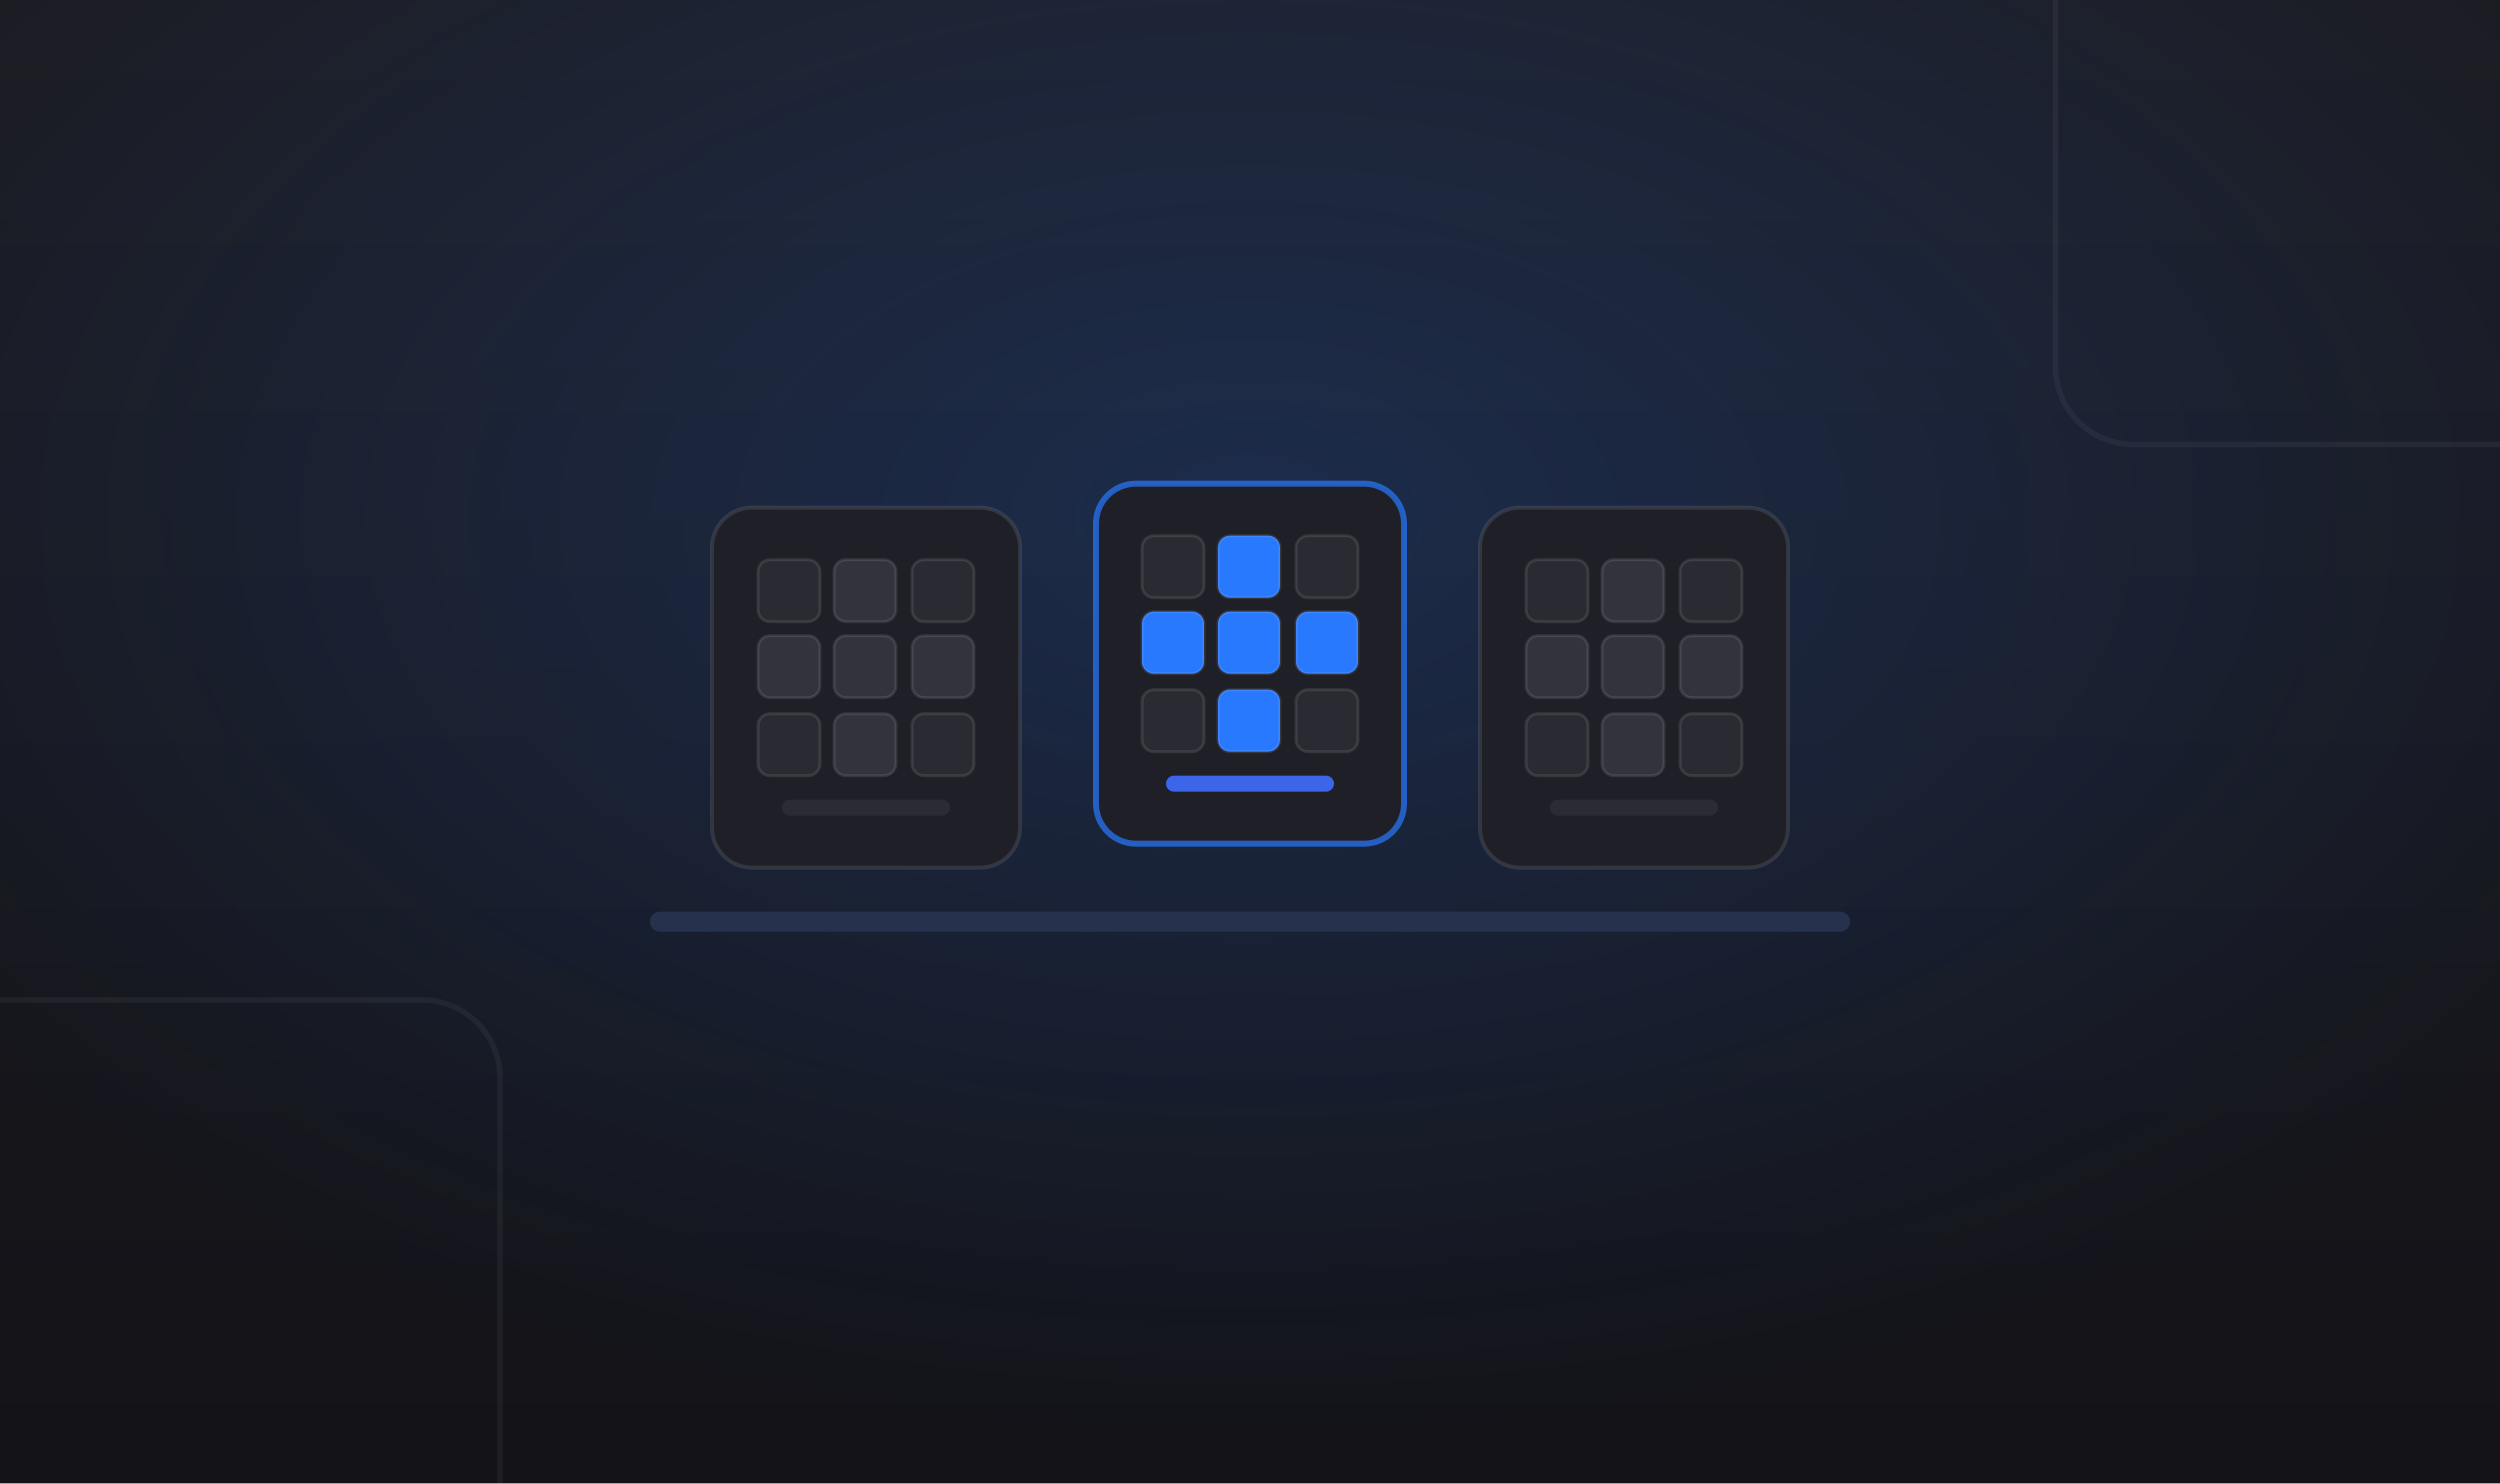
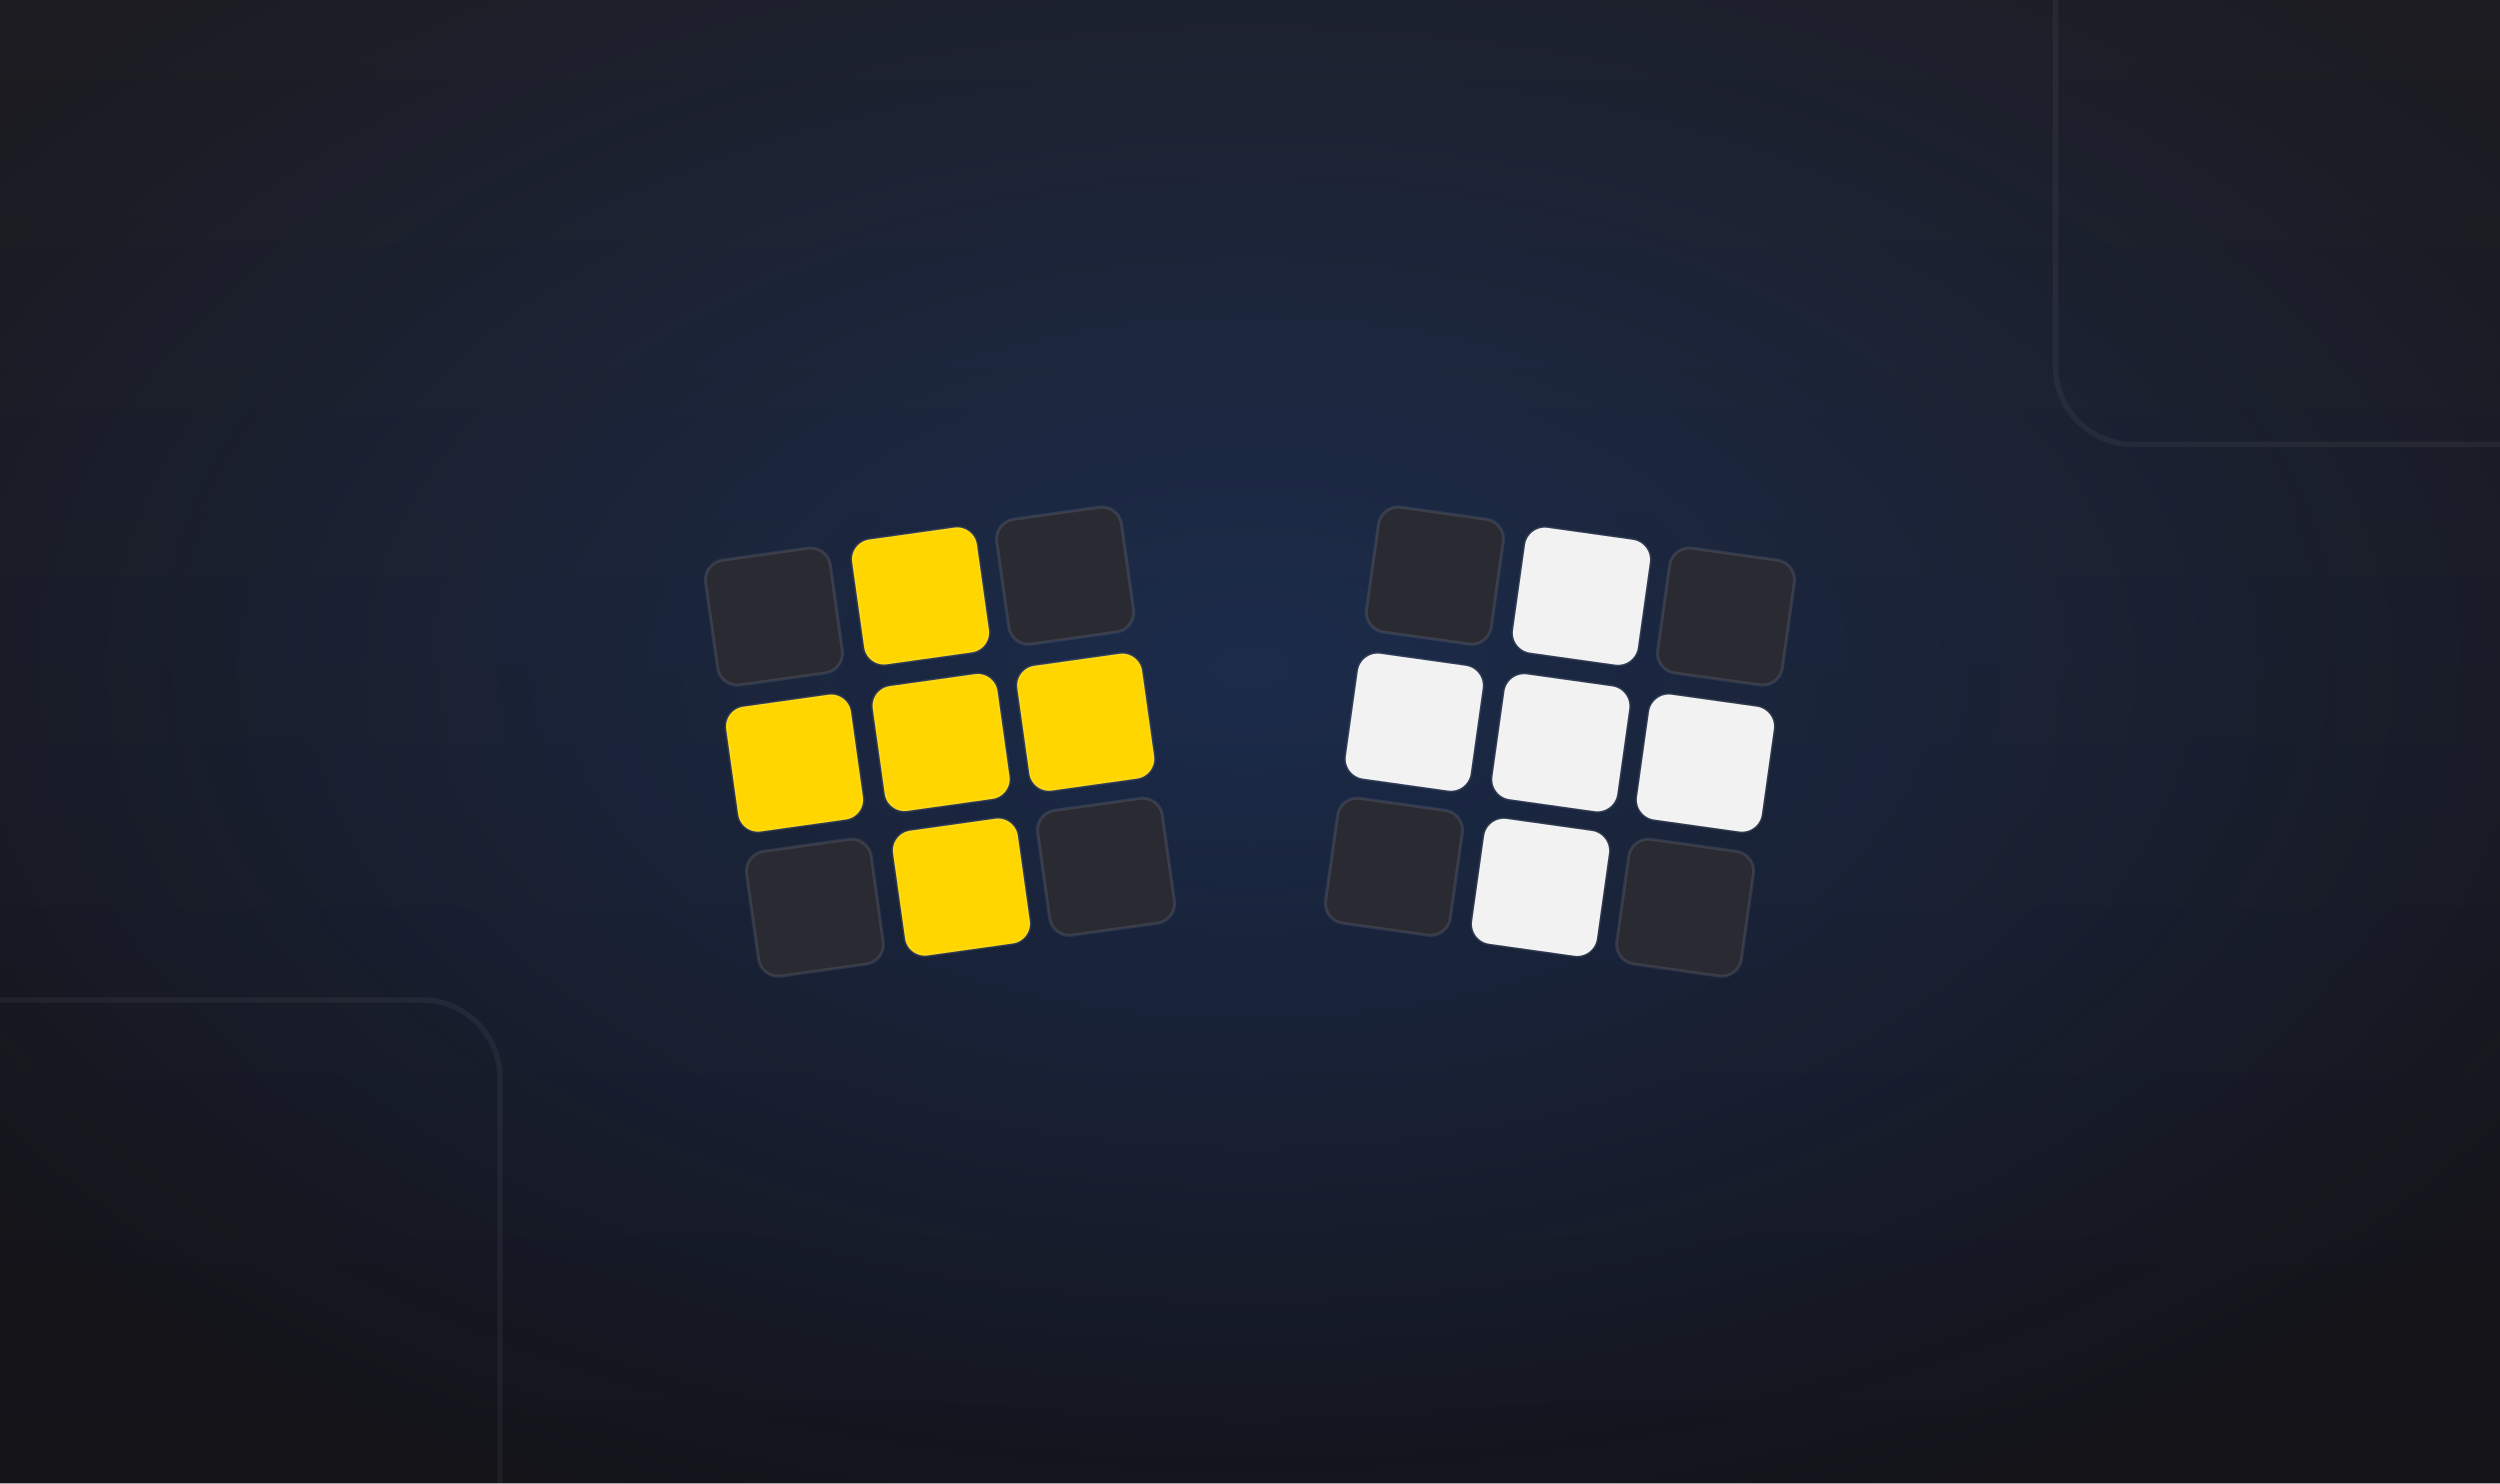
<svg xmlns="http://www.w3.org/2000/svg" viewBox="0 0 900 534">
  <defs>
    <linearGradient id="bg" x1="0" y1="0" x2="0" y2="1">
      <stop offset="0%" stop-color="#1c1c22" />
      <stop offset="100%" stop-color="#131318" />
    </linearGradient>
-     <radialGradient id="glow" cx="50%" cy="35%" r="62%">
+     <radialGradient id="glow" cx="50%" cy="45%" r="62%">
      <stop offset="0%" stop-color="#2979ff" stop-opacity="0.20" />
      <stop offset="100%" stop-color="#2979ff" stop-opacity="0" />
    </radialGradient>
  </defs>
  <rect width="900" height="534" fill="url(#bg)" />
  <rect width="900" height="534" fill="url(#glow)" />
  <g opacity="0.05" stroke="#ffffff" stroke-width="2" fill="none">
    <rect x="-60" y="360" width="240" height="240" rx="28" />
    <rect x="740" y="-80" width="240" height="240" rx="28" />
  </g>
-   <g id="art" transform="translate(450 267) scale(0.72) translate(-450 -267)">
-     <rect x="181" y="150" width="154" height="180" rx="20" fill="#1f1f27" stroke="rgba(255,255,255,0.10)" stroke-width="2" />
-     <rect x="204" y="176" width="31" height="31" rx="6" fill="#2a2a33" stroke="rgba(255,255,255,0.10)" stroke-width="1.5" />
-     <rect x="242" y="176" width="31" height="31" rx="6" fill="#33333d" stroke="rgba(255,255,255,0.10)" stroke-width="1.5" />
-     <rect x="281" y="176" width="31" height="31" rx="6" fill="#2a2a33" stroke="rgba(255,255,255,0.10)" stroke-width="1.5" />
-     <rect x="204" y="214" width="31" height="31" rx="6" fill="#33333d" stroke="rgba(255,255,255,0.10)" stroke-width="1.5" />
-     <rect x="242" y="214" width="31" height="31" rx="6" fill="#33333d" stroke="rgba(255,255,255,0.10)" stroke-width="1.5" />
-     <rect x="281" y="214" width="31" height="31" rx="6" fill="#33333d" stroke="rgba(255,255,255,0.10)" stroke-width="1.5" />
-     <rect x="204" y="253" width="31" height="31" rx="6" fill="#2a2a33" stroke="rgba(255,255,255,0.10)" stroke-width="1.5" />
-     <rect x="242" y="253" width="31" height="31" rx="6" fill="#33333d" stroke="rgba(255,255,255,0.10)" stroke-width="1.5" />
-     <rect x="281" y="253" width="31" height="31" rx="6" fill="#2a2a33" stroke="rgba(255,255,255,0.10)" stroke-width="1.5" />
-     <rect x="216" y="296" width="84" height="8" rx="4" fill="#33333d" opacity="0.6" />
-     <rect x="373" y="138" width="154" height="180" rx="20" fill="#1f1f27" stroke="#2979ff" stroke-opacity="0.7" stroke-width="3" />
-     <rect x="396" y="164" width="31" height="31" rx="6" fill="#2a2a33" stroke="rgba(255,255,255,0.10)" stroke-width="1.5" />
-     <rect x="434" y="164" width="31" height="31" rx="6" fill="#2979ff" stroke="rgba(255,255,255,0.10)" stroke-width="1.5" />
-     <rect x="473" y="164" width="31" height="31" rx="6" fill="#2a2a33" stroke="rgba(255,255,255,0.10)" stroke-width="1.5" />
-     <rect x="396" y="202" width="31" height="31" rx="6" fill="#2979ff" stroke="rgba(255,255,255,0.10)" stroke-width="1.5" />
-     <rect x="434" y="202" width="31" height="31" rx="6" fill="#2979ff" stroke="rgba(255,255,255,0.10)" stroke-width="1.5" />
-     <rect x="473" y="202" width="31" height="31" rx="6" fill="#2979ff" stroke="rgba(255,255,255,0.10)" stroke-width="1.5" />
-     <rect x="396" y="241" width="31" height="31" rx="6" fill="#2a2a33" stroke="rgba(255,255,255,0.10)" stroke-width="1.5" />
-     <rect x="434" y="241" width="31" height="31" rx="6" fill="#2979ff" stroke="rgba(255,255,255,0.10)" stroke-width="1.5" />
-     <rect x="473" y="241" width="31" height="31" rx="6" fill="#2a2a33" stroke="rgba(255,255,255,0.10)" stroke-width="1.5" />
-     <rect x="408" y="284" width="84" height="8" rx="4" fill="#3f6dff" opacity="0.9" />
-     <rect x="565" y="150" width="154" height="180" rx="20" fill="#1f1f27" stroke="rgba(255,255,255,0.10)" stroke-width="2" />
-     <rect x="588" y="176" width="31" height="31" rx="6" fill="#2a2a33" stroke="rgba(255,255,255,0.10)" stroke-width="1.5" />
-     <rect x="626" y="176" width="31" height="31" rx="6" fill="#33333d" stroke="rgba(255,255,255,0.10)" stroke-width="1.5" />
-     <rect x="665" y="176" width="31" height="31" rx="6" fill="#2a2a33" stroke="rgba(255,255,255,0.10)" stroke-width="1.5" />
-     <rect x="588" y="214" width="31" height="31" rx="6" fill="#33333d" stroke="rgba(255,255,255,0.10)" stroke-width="1.5" />
-     <rect x="626" y="214" width="31" height="31" rx="6" fill="#33333d" stroke="rgba(255,255,255,0.10)" stroke-width="1.5" />
-     <rect x="665" y="214" width="31" height="31" rx="6" fill="#33333d" stroke="rgba(255,255,255,0.10)" stroke-width="1.5" />
-     <rect x="588" y="253" width="31" height="31" rx="6" fill="#2a2a33" stroke="rgba(255,255,255,0.10)" stroke-width="1.5" />
-     <rect x="626" y="253" width="31" height="31" rx="6" fill="#33333d" stroke="rgba(255,255,255,0.10)" stroke-width="1.5" />
-     <rect x="665" y="253" width="31" height="31" rx="6" fill="#2a2a33" stroke="rgba(255,255,255,0.10)" stroke-width="1.5" />
-     <rect x="600" y="296" width="84" height="8" rx="4" fill="#33333d" opacity="0.6" />
-     <rect x="150" y="352" width="600" height="10" rx="5" fill="#26262e" />
-     <rect x="150" y="352" width="600" height="10" rx="5" fill="#2979ff" opacity="0.15" />
+   <g transform="translate(450 267) scale(0.72) translate(-450 -267)">
+     <g transform="translate(295 267) rotate(-8)">
+       <rect x="-105" y="-105" width="63" height="63" rx="10" fill="#2a2a33" stroke="rgba(255,255,255,0.10)" stroke-width="1.5" />
+       <rect x="-31" y="-105" width="63" height="63" rx="10" fill="#ffd600" stroke="rgba(255,255,255,0.10)" stroke-width="1.5" />
+       <rect x="42" y="-105" width="63" height="63" rx="10" fill="#2a2a33" stroke="rgba(255,255,255,0.10)" stroke-width="1.5" />
+       <rect x="-105" y="-31" width="63" height="63" rx="10" fill="#ffd600" stroke="rgba(255,255,255,0.10)" stroke-width="1.5" />
+       <rect x="-31" y="-31" width="63" height="63" rx="10" fill="#ffd600" stroke="rgba(255,255,255,0.10)" stroke-width="1.5" />
+       <rect x="42" y="-31" width="63" height="63" rx="10" fill="#ffd600" stroke="rgba(255,255,255,0.10)" stroke-width="1.5" />
+       <rect x="-105" y="42" width="63" height="63" rx="10" fill="#2a2a33" stroke="rgba(255,255,255,0.10)" stroke-width="1.5" />
+       <rect x="-31" y="42" width="63" height="63" rx="10" fill="#ffd600" stroke="rgba(255,255,255,0.10)" stroke-width="1.5" />
+       <rect x="42" y="42" width="63" height="63" rx="10" fill="#2a2a33" stroke="rgba(255,255,255,0.10)" stroke-width="1.5" />
+     </g>
+     <g transform="translate(605 267) rotate(8)">
+       <rect x="-105" y="-105" width="63" height="63" rx="10" fill="#2a2a33" stroke="rgba(255,255,255,0.10)" stroke-width="1.5" />
+       <rect x="-31" y="-105" width="63" height="63" rx="10" fill="#f2f2f2" stroke="rgba(255,255,255,0.10)" stroke-width="1.5" />
+       <rect x="42" y="-105" width="63" height="63" rx="10" fill="#2a2a33" stroke="rgba(255,255,255,0.10)" stroke-width="1.5" />
+       <rect x="-105" y="-31" width="63" height="63" rx="10" fill="#f2f2f2" stroke="rgba(255,255,255,0.10)" stroke-width="1.5" />
+       <rect x="-31" y="-31" width="63" height="63" rx="10" fill="#f2f2f2" stroke="rgba(255,255,255,0.10)" stroke-width="1.5" />
+       <rect x="42" y="-31" width="63" height="63" rx="10" fill="#f2f2f2" stroke="rgba(255,255,255,0.10)" stroke-width="1.5" />
+       <rect x="-105" y="42" width="63" height="63" rx="10" fill="#2a2a33" stroke="rgba(255,255,255,0.10)" stroke-width="1.5" />
+       <rect x="-31" y="42" width="63" height="63" rx="10" fill="#f2f2f2" stroke="rgba(255,255,255,0.10)" stroke-width="1.5" />
+       <rect x="42" y="42" width="63" height="63" rx="10" fill="#2a2a33" stroke="rgba(255,255,255,0.10)" stroke-width="1.5" />
+     </g>
  </g>
</svg>
